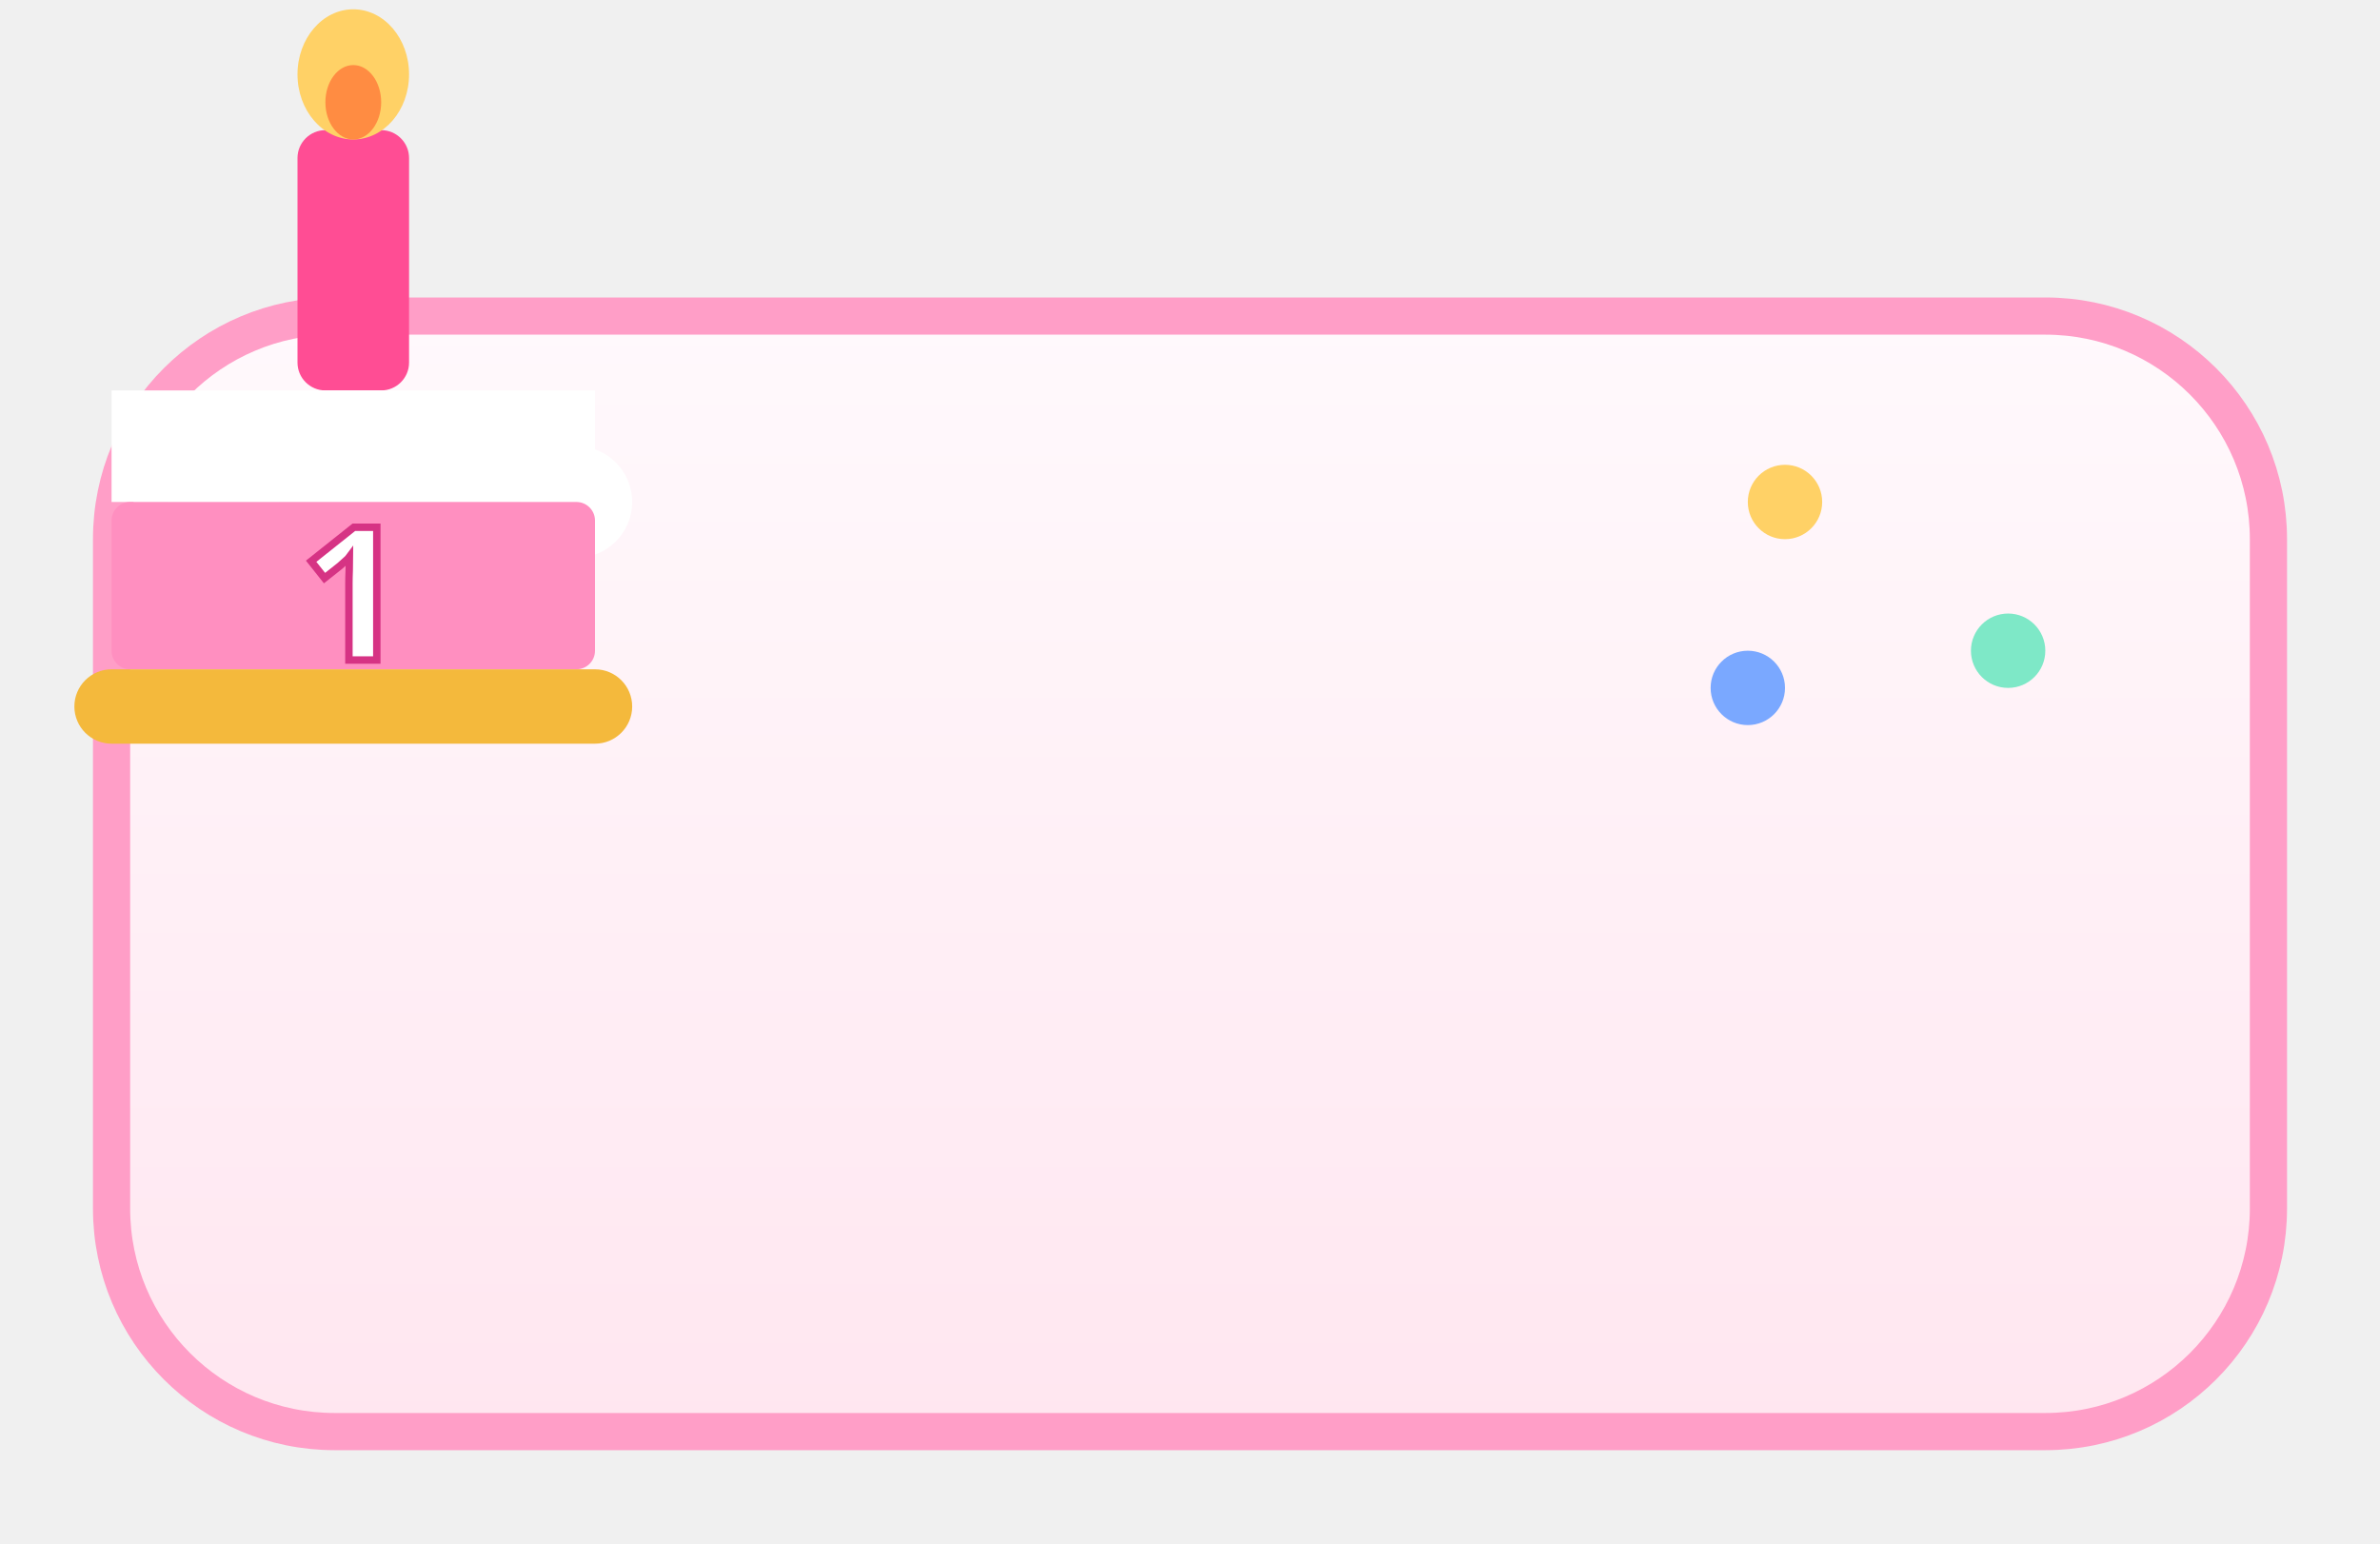
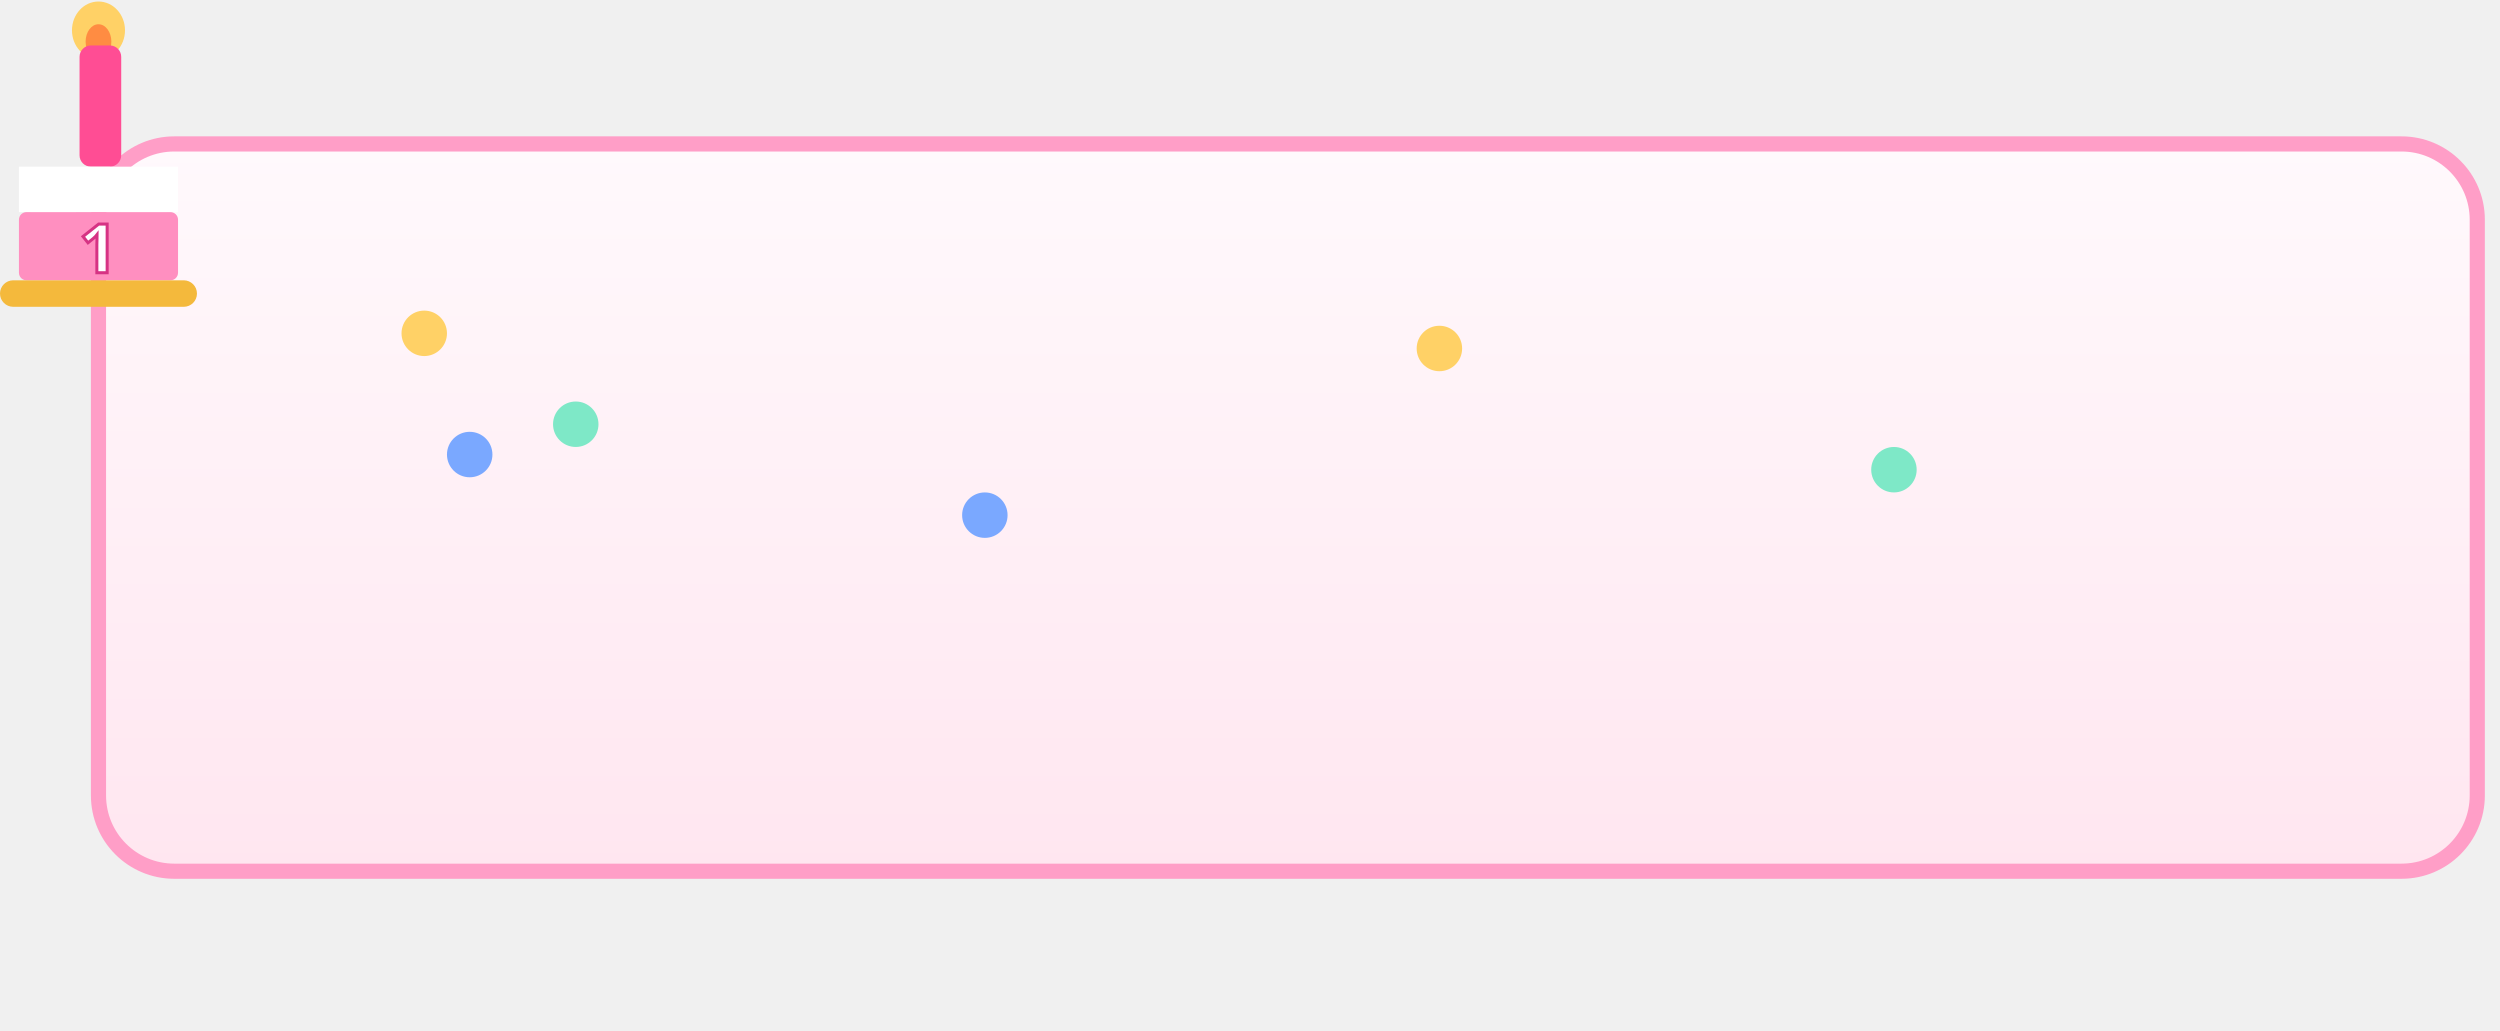
- <svg xmlns="http://www.w3.org/2000/svg" viewBox="0 -11 128 83">
+ <svg xmlns="http://www.w3.org/2000/svg" viewBox="-10 -16 330 136" fill="none">
  <defs>
    <linearGradient id="cakebg" x1="0" y1="0" x2="0" y2="1">
      <stop offset="0" stop-color="#fff9fc" />
      <stop offset="1" stop-color="#ffe6f0" />
    </linearGradient>
  </defs>
-   <rect x="6" y="6" width="116" height="60" rx="12" fill="url(#cakebg)" stroke="#ff9ec7" stroke-width="2" />
-   <circle cx="96" cy="16" r="2" fill="#ffd166" />
-   <circle cx="108" cy="24" r="2" fill="#7ee8c7" />
-   <circle cx="94" cy="26" r="2" fill="#7aa8ff" />
-   <rect x="16" y="-4" width="6" height="14" rx="1.5" fill="#ff4d94" />
-   <ellipse cx="19" cy="-7" rx="3" ry="3.5" fill="#ffd166" />
-   <ellipse cx="19" cy="-5.5" rx="1.5" ry="2" fill="#ff8c42" />
-   <rect x="6" y="10" width="26" height="6" fill="#ffffff" />
-   <circle cx="12" cy="16" r="3" fill="#ffffff" />
-   <circle cx="31" cy="16" r="3" fill="#ffffff" />
-   <rect x="6" y="16" width="26" height="9" rx="1" fill="#ff8fc0" />
-   <rect x="4" y="25" width="30" height="4" rx="2" fill="#f4b93c" />
-   <text x="19" y="24.5" text-anchor="middle" font-family="system-ui, sans-serif" font-size="10" font-weight="900" fill="#ffffff" stroke="#d63384" stroke-width="0.4">1</text>
+   <rect x="3" y="3" width="314" height="96" rx="10" fill="url(#cakebg)" stroke="#ff9ec7" stroke-width="2" />
+   <circle cx="46" cy="28" r="3" fill="#ffd166" />
+   <circle cx="66" cy="40" r="3" fill="#7ee8c7" />
+   <circle cx="52" cy="44" r="3" fill="#7aa8ff" />
+   <circle cx="180" cy="30" r="3" fill="#ffd166" />
+   <circle cx="240" cy="46" r="3" fill="#7ee8c7" />
+   <circle cx="120" cy="52" r="3" fill="#7aa8ff" />
+   <ellipse cx="3" cy="-12" rx="3.5" ry="3.8" fill="#ffd166" />
+   <ellipse cx="3" cy="-10.5" rx="1.7" ry="2.3" fill="#ff8c42" />
+   <rect x="0.5" y="-10" width="5.5" height="16" rx="1.5" fill="#ff4d94" />
+   <rect x="-7.5" y="6" width="21" height="6" fill="#ffffff" />
+   <circle cx="-3" cy="12" r="3" fill="#ffffff" />
+   <circle cx="9" cy="12" r="3" fill="#ffffff" />
+   <rect x="-7.5" y="12" width="21" height="9" rx="1" fill="#ff8fc0" />
+   <rect x="-10" y="21" width="26" height="3.5" rx="1.75" fill="#f4b93c" />
+   <text x="3" y="20" text-anchor="middle" font-family="system-ui, sans-serif" font-size="9" font-weight="900" fill="#ffffff" stroke="#d63384" stroke-width="0.4">1</text>
</svg>
